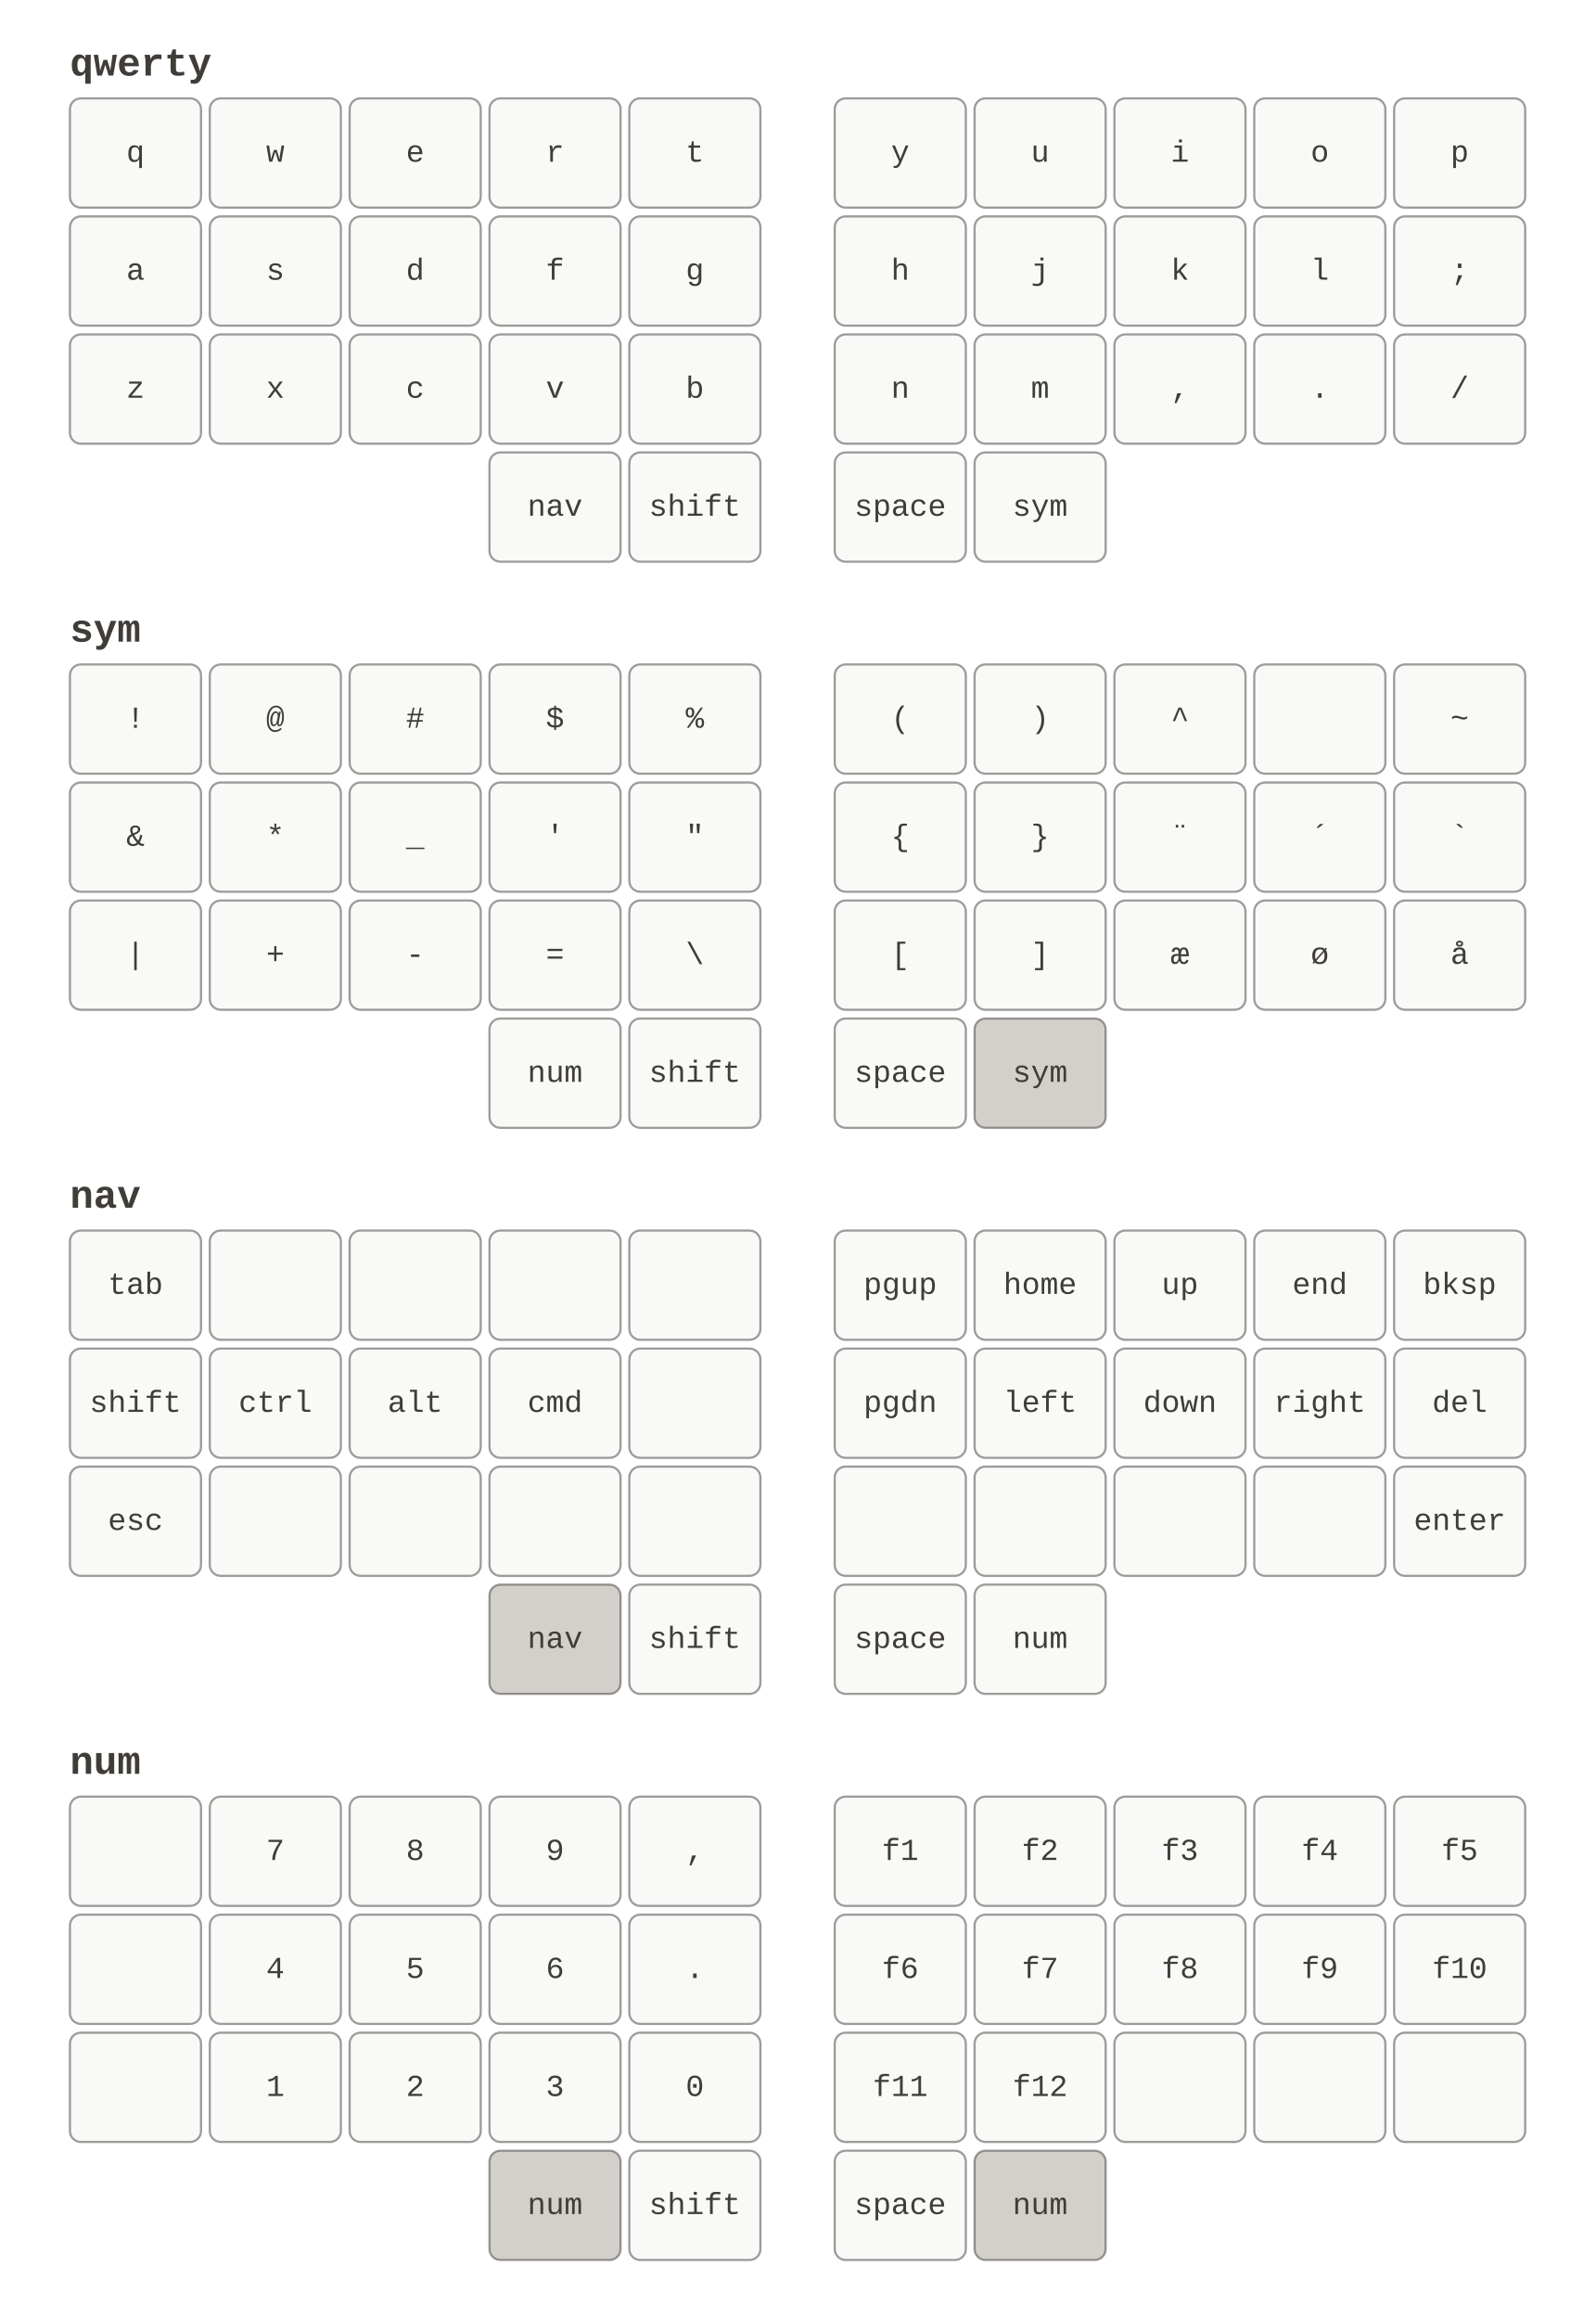
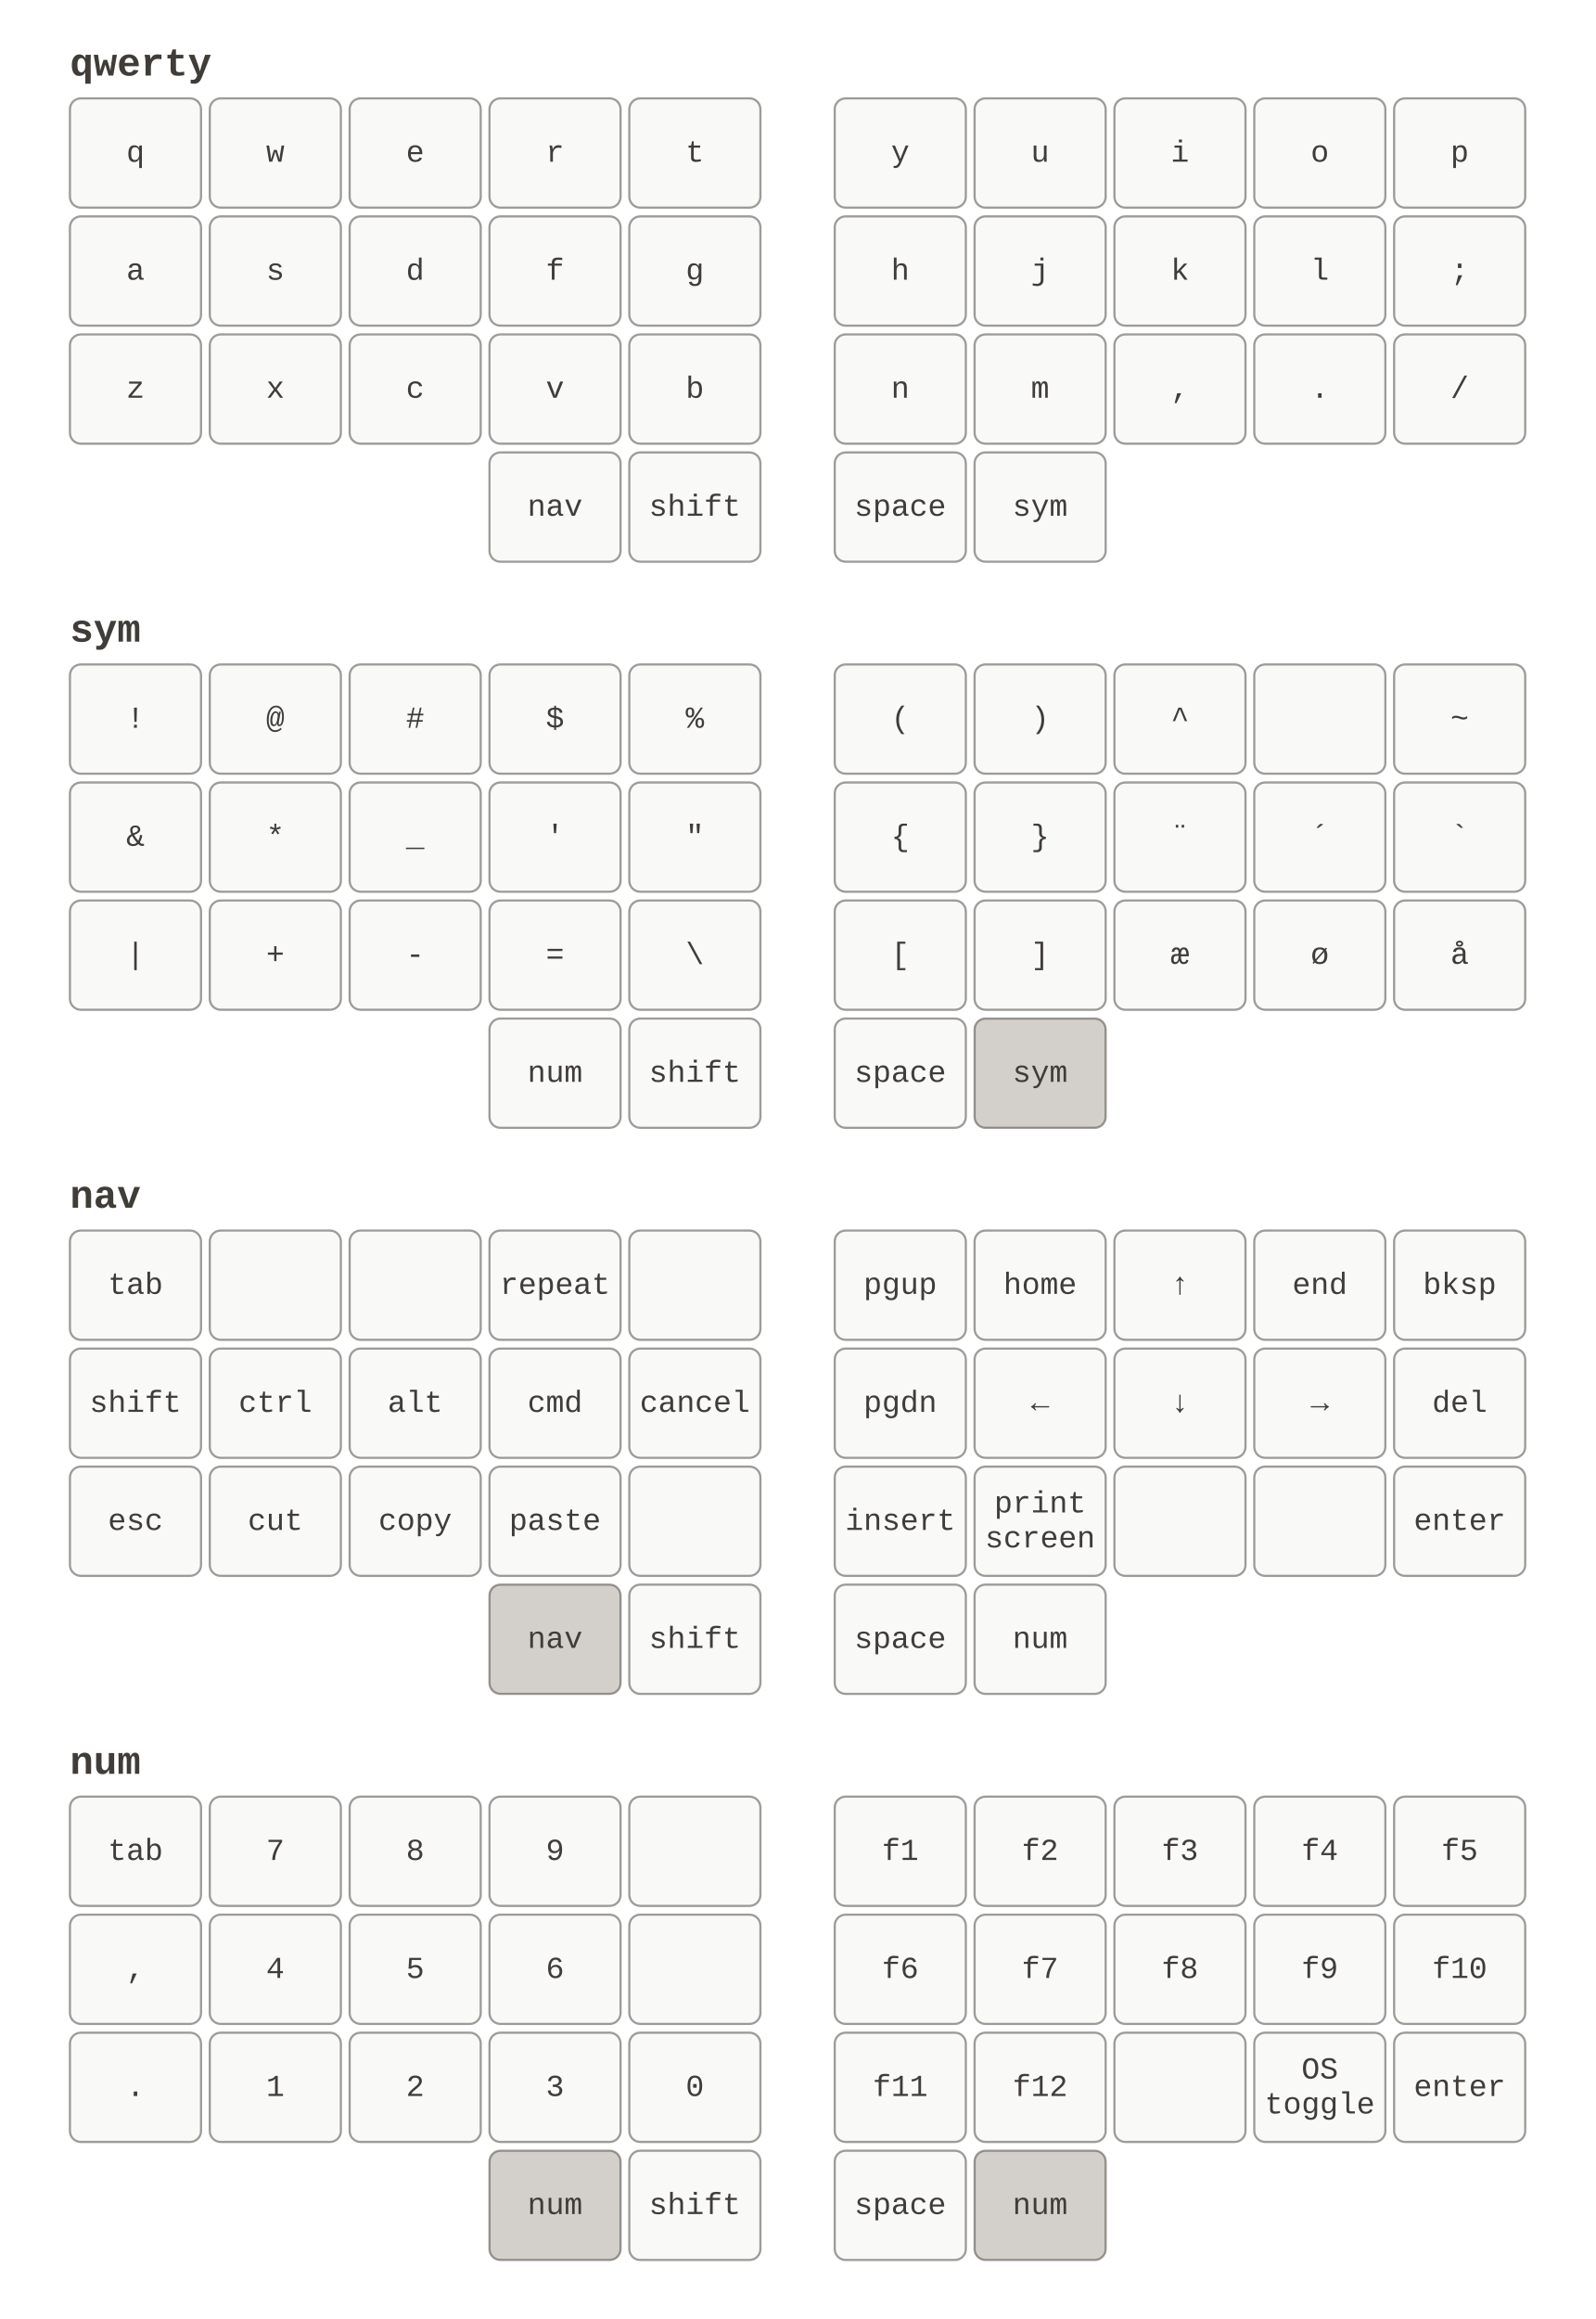
<svg xmlns="http://www.w3.org/2000/svg" width="730" height="1061" viewBox="0 0 730 1061">
  <style>
svg {
    font-family: SFMono-Regular,Consolas,Liberation Mono,Menlo,monospace;
    font-size: 14px;
    font-kerning: normal;
    text-rendering: optimizeLegibility;
}
rect {
    fill: #F9F9F8;
    stroke: #403d39;
    stroke-opacity: 0.5;
}
text {
    fill: #403d39;
    text-anchor: middle;
    dominant-baseline: middle;
}
.hold {
    fill: #D3D0CC;
}
.layer {
    fill: #403d39;
    text-anchor: start;
    dominant-baseline: hanging;
    font-weight: bold;
    font-size: 18px;
}
</style>
  <text x="32" y="25" class="layer">qwerty</text>
  <rect x="32" y="45" width="60" height="50" rx="5" ry="5" />
  <text x="62" y="70">q</text>
  <rect x="96" y="45" width="60" height="50" rx="5" ry="5" />
  <text x="126" y="70">w</text>
  <rect x="160" y="45" width="60" height="50" rx="5" ry="5" />
  <text x="190" y="70">e</text>
  <rect x="224" y="45" width="60" height="50" rx="5" ry="5" />
  <text x="254" y="70">r</text>
  <rect x="288" y="45" width="60" height="50" rx="5" ry="5" />
  <text x="318" y="70">t</text>
  <rect x="32" y="99" width="60" height="50" rx="5" ry="5" />
  <text x="62" y="124">a</text>
  <rect x="96" y="99" width="60" height="50" rx="5" ry="5" />
  <text x="126" y="124">s</text>
  <rect x="160" y="99" width="60" height="50" rx="5" ry="5" />
  <text x="190" y="124">d</text>
  <rect x="224" y="99" width="60" height="50" rx="5" ry="5" />
  <text x="254" y="124">f</text>
  <rect x="288" y="99" width="60" height="50" rx="5" ry="5" />
  <text x="318" y="124">g</text>
  <rect x="32" y="153" width="60" height="50" rx="5" ry="5" />
  <text x="62" y="178">z</text>
  <rect x="96" y="153" width="60" height="50" rx="5" ry="5" />
  <text x="126" y="178">x</text>
  <rect x="160" y="153" width="60" height="50" rx="5" ry="5" />
  <text x="190" y="178">c</text>
  <rect x="224" y="153" width="60" height="50" rx="5" ry="5" />
  <text x="254" y="178">v</text>
  <rect x="288" y="153" width="60" height="50" rx="5" ry="5" />
  <text x="318" y="178">b</text>
  <rect x="382" y="45" width="60" height="50" rx="5" ry="5" />
  <text x="412" y="70">y</text>
  <rect x="446" y="45" width="60" height="50" rx="5" ry="5" />
  <text x="476" y="70">u</text>
  <rect x="510" y="45" width="60" height="50" rx="5" ry="5" />
  <text x="540" y="70">i</text>
  <rect x="574" y="45" width="60" height="50" rx="5" ry="5" />
  <text x="604" y="70">o</text>
  <rect x="638" y="45" width="60" height="50" rx="5" ry="5" />
  <text x="668" y="70">p</text>
  <rect x="382" y="99" width="60" height="50" rx="5" ry="5" />
  <text x="412" y="124">h</text>
  <rect x="446" y="99" width="60" height="50" rx="5" ry="5" />
  <text x="476" y="124">j</text>
  <rect x="510" y="99" width="60" height="50" rx="5" ry="5" />
  <text x="540" y="124">k</text>
  <rect x="574" y="99" width="60" height="50" rx="5" ry="5" />
  <text x="604" y="124">l</text>
  <rect x="638" y="99" width="60" height="50" rx="5" ry="5" />
  <text x="668" y="124">;</text>
  <rect x="382" y="153" width="60" height="50" rx="5" ry="5" />
  <text x="412" y="178">n</text>
  <rect x="446" y="153" width="60" height="50" rx="5" ry="5" />
  <text x="476" y="178">m</text>
  <rect x="510" y="153" width="60" height="50" rx="5" ry="5" />
  <text x="540" y="178">,</text>
  <rect x="574" y="153" width="60" height="50" rx="5" ry="5" />
  <text x="604" y="178">.</text>
  <rect x="638" y="153" width="60" height="50" rx="5" ry="5" />
  <text x="668" y="178">/</text>
  <rect x="224" y="207" width="60" height="50" rx="5" ry="5" />
  <text x="254" y="232">nav</text>
  <rect x="288" y="207" width="60" height="50" rx="5" ry="5" />
  <text x="318" y="232">shift</text>
  <rect x="382" y="207" width="60" height="50" rx="5" ry="5" />
  <text x="412" y="232">space</text>
  <rect x="446" y="207" width="60" height="50" rx="5" ry="5" />
  <text x="476" y="232">sym</text>
  <text x="32" y="284" class="layer">sym</text>
  <rect x="32" y="304" width="60" height="50" rx="5" ry="5" />
  <text x="62" y="329">!</text>
  <rect x="96" y="304" width="60" height="50" rx="5" ry="5" />
  <text x="126" y="329">@</text>
  <rect x="160" y="304" width="60" height="50" rx="5" ry="5" />
  <text x="190" y="329">#</text>
  <rect x="224" y="304" width="60" height="50" rx="5" ry="5" />
  <text x="254" y="329">$</text>
  <rect x="288" y="304" width="60" height="50" rx="5" ry="5" />
  <text x="318" y="329">%</text>
  <rect x="32" y="358" width="60" height="50" rx="5" ry="5" />
  <text x="62" y="383">&amp;</text>
  <rect x="96" y="358" width="60" height="50" rx="5" ry="5" />
  <text x="126" y="383">*</text>
  <rect x="160" y="358" width="60" height="50" rx="5" ry="5" />
  <text x="190" y="383">_</text>
  <rect x="224" y="358" width="60" height="50" rx="5" ry="5" />
  <text x="254" y="383">'</text>
  <rect x="288" y="358" width="60" height="50" rx="5" ry="5" />
  <text x="318" y="383">"</text>
  <rect x="32" y="412" width="60" height="50" rx="5" ry="5" />
  <text x="62" y="437">|</text>
  <rect x="96" y="412" width="60" height="50" rx="5" ry="5" />
  <text x="126" y="437">+</text>
  <rect x="160" y="412" width="60" height="50" rx="5" ry="5" />
  <text x="190" y="437">-</text>
  <rect x="224" y="412" width="60" height="50" rx="5" ry="5" />
  <text x="254" y="437">=</text>
  <rect x="288" y="412" width="60" height="50" rx="5" ry="5" />
  <text x="318" y="437">\</text>
  <rect x="382" y="304" width="60" height="50" rx="5" ry="5" />
  <text x="412" y="329">(</text>
  <rect x="446" y="304" width="60" height="50" rx="5" ry="5" />
  <text x="476" y="329">)</text>
  <rect x="510" y="304" width="60" height="50" rx="5" ry="5" />
  <text x="540" y="329">^</text>
  <rect x="574" y="304" width="60" height="50" rx="5" ry="5" />
  <text x="604" y="329" />
  <rect x="638" y="304" width="60" height="50" rx="5" ry="5" />
  <text x="668" y="329">~</text>
  <rect x="382" y="358" width="60" height="50" rx="5" ry="5" />
  <text x="412" y="383">{</text>
  <rect x="446" y="358" width="60" height="50" rx="5" ry="5" />
  <text x="476" y="383">}</text>
  <rect x="510" y="358" width="60" height="50" rx="5" ry="5" />
  <text x="540" y="383">¨</text>
  <rect x="574" y="358" width="60" height="50" rx="5" ry="5" />
  <text x="604" y="383">´</text>
  <rect x="638" y="358" width="60" height="50" rx="5" ry="5" />
  <text x="668" y="383">`</text>
  <rect x="382" y="412" width="60" height="50" rx="5" ry="5" />
  <text x="412" y="437">[</text>
  <rect x="446" y="412" width="60" height="50" rx="5" ry="5" />
  <text x="476" y="437">]</text>
  <rect x="510" y="412" width="60" height="50" rx="5" ry="5" />
  <text x="540" y="437">æ</text>
  <rect x="574" y="412" width="60" height="50" rx="5" ry="5" />
  <text x="604" y="437">ø</text>
  <rect x="638" y="412" width="60" height="50" rx="5" ry="5" />
  <text x="668" y="437">å</text>
  <rect x="224" y="466" width="60" height="50" rx="5" ry="5" />
  <text x="254" y="491">num</text>
  <rect x="288" y="466" width="60" height="50" rx="5" ry="5" />
  <text x="318" y="491">shift</text>
  <rect x="382" y="466" width="60" height="50" rx="5" ry="5" />
  <text x="412" y="491">space</text>
  <rect x="446" y="466" width="60" height="50" class="hold" rx="5" ry="5" />
  <text x="476" y="491">sym</text>
  <text x="32" y="543" class="layer">nav</text>
  <rect x="32" y="563" width="60" height="50" rx="5" ry="5" />
  <text x="62" y="588">tab</text>
  <rect x="96" y="563" width="60" height="50" rx="5" ry="5" />
  <text x="126" y="588" />
  <rect x="160" y="563" width="60" height="50" rx="5" ry="5" />
  <text x="190" y="588" />
  <rect x="224" y="563" width="60" height="50" rx="5" ry="5" />
-   <text x="254" y="588" />
+   <text x="254" y="588">repeat</text>
  <rect x="288" y="563" width="60" height="50" rx="5" ry="5" />
  <text x="318" y="588" />
  <rect x="32" y="617" width="60" height="50" rx="5" ry="5" />
  <text x="62" y="642">shift</text>
  <rect x="96" y="617" width="60" height="50" rx="5" ry="5" />
  <text x="126" y="642">ctrl</text>
  <rect x="160" y="617" width="60" height="50" rx="5" ry="5" />
  <text x="190" y="642">alt</text>
  <rect x="224" y="617" width="60" height="50" rx="5" ry="5" />
  <text x="254" y="642">cmd</text>
  <rect x="288" y="617" width="60" height="50" rx="5" ry="5" />
-   <text x="318" y="642" />
+   <text x="318" y="642">cancel</text>
  <rect x="32" y="671" width="60" height="50" rx="5" ry="5" />
  <text x="62" y="696">esc</text>
  <rect x="96" y="671" width="60" height="50" rx="5" ry="5" />
-   <text x="126" y="696" />
+   <text x="126" y="696">cut</text>
  <rect x="160" y="671" width="60" height="50" rx="5" ry="5" />
-   <text x="190" y="696" />
+   <text x="190" y="696">copy</text>
  <rect x="224" y="671" width="60" height="50" rx="5" ry="5" />
-   <text x="254" y="696" />
+   <text x="254" y="696">paste</text>
  <rect x="288" y="671" width="60" height="50" rx="5" ry="5" />
  <text x="318" y="696" />
  <rect x="382" y="563" width="60" height="50" rx="5" ry="5" />
  <text x="412" y="588">pgup</text>
  <rect x="446" y="563" width="60" height="50" rx="5" ry="5" />
  <text x="476" y="588">home</text>
  <rect x="510" y="563" width="60" height="50" rx="5" ry="5" />
-   <text x="540" y="588">up</text>
+   <text x="540" y="588">↑</text>
  <rect x="574" y="563" width="60" height="50" rx="5" ry="5" />
  <text x="604" y="588">end</text>
  <rect x="638" y="563" width="60" height="50" rx="5" ry="5" />
  <text x="668" y="588">bksp</text>
  <rect x="382" y="617" width="60" height="50" rx="5" ry="5" />
  <text x="412" y="642">pgdn</text>
  <rect x="446" y="617" width="60" height="50" rx="5" ry="5" />
-   <text x="476" y="642">left</text>
+   <text x="476" y="642">←</text>
  <rect x="510" y="617" width="60" height="50" rx="5" ry="5" />
-   <text x="540" y="642">down</text>
+   <text x="540" y="642">↓</text>
  <rect x="574" y="617" width="60" height="50" rx="5" ry="5" />
-   <text x="604" y="642">right</text>
+   <text x="604" y="642">→</text>
  <rect x="638" y="617" width="60" height="50" rx="5" ry="5" />
  <text x="668" y="642">del</text>
  <rect x="382" y="671" width="60" height="50" rx="5" ry="5" />
-   <text x="412" y="696" />
+   <text x="412" y="696">insert</text>
  <rect x="446" y="671" width="60" height="50" rx="5" ry="5" />
-   <text x="476" y="696" />
+   <text x="476" y="688">print</text>
+   <text x="476" y="704">screen</text>
  <rect x="510" y="671" width="60" height="50" rx="5" ry="5" />
  <text x="540" y="696" />
  <rect x="574" y="671" width="60" height="50" rx="5" ry="5" />
  <text x="604" y="696" />
  <rect x="638" y="671" width="60" height="50" rx="5" ry="5" />
  <text x="668" y="696">enter</text>
  <rect x="224" y="725" width="60" height="50" class="hold" rx="5" ry="5" />
  <text x="254" y="750">nav</text>
  <rect x="288" y="725" width="60" height="50" rx="5" ry="5" />
  <text x="318" y="750">shift</text>
  <rect x="382" y="725" width="60" height="50" rx="5" ry="5" />
  <text x="412" y="750">space</text>
  <rect x="446" y="725" width="60" height="50" rx="5" ry="5" />
  <text x="476" y="750">num</text>
  <text x="32" y="802" class="layer">num</text>
  <rect x="32" y="822" width="60" height="50" rx="5" ry="5" />
-   <text x="62" y="847" />
+   <text x="62" y="847">tab</text>
  <rect x="96" y="822" width="60" height="50" rx="5" ry="5" />
  <text x="126" y="847">7</text>
  <rect x="160" y="822" width="60" height="50" rx="5" ry="5" />
  <text x="190" y="847">8</text>
  <rect x="224" y="822" width="60" height="50" rx="5" ry="5" />
  <text x="254" y="847">9</text>
  <rect x="288" y="822" width="60" height="50" rx="5" ry="5" />
-   <text x="318" y="847">,</text>
+   <text x="318" y="847" />
  <rect x="32" y="876" width="60" height="50" rx="5" ry="5" />
-   <text x="62" y="901" />
+   <text x="62" y="901">,</text>
  <rect x="96" y="876" width="60" height="50" rx="5" ry="5" />
  <text x="126" y="901">4</text>
  <rect x="160" y="876" width="60" height="50" rx="5" ry="5" />
  <text x="190" y="901">5</text>
  <rect x="224" y="876" width="60" height="50" rx="5" ry="5" />
  <text x="254" y="901">6</text>
  <rect x="288" y="876" width="60" height="50" rx="5" ry="5" />
-   <text x="318" y="901">.</text>
+   <text x="318" y="901" />
  <rect x="32" y="930" width="60" height="50" rx="5" ry="5" />
-   <text x="62" y="955" />
+   <text x="62" y="955">.</text>
  <rect x="96" y="930" width="60" height="50" rx="5" ry="5" />
  <text x="126" y="955">1</text>
  <rect x="160" y="930" width="60" height="50" rx="5" ry="5" />
  <text x="190" y="955">2</text>
  <rect x="224" y="930" width="60" height="50" rx="5" ry="5" />
  <text x="254" y="955">3</text>
  <rect x="288" y="930" width="60" height="50" rx="5" ry="5" />
  <text x="318" y="955">0</text>
  <rect x="382" y="822" width="60" height="50" rx="5" ry="5" />
  <text x="412" y="847">f1</text>
  <rect x="446" y="822" width="60" height="50" rx="5" ry="5" />
  <text x="476" y="847">f2</text>
  <rect x="510" y="822" width="60" height="50" rx="5" ry="5" />
  <text x="540" y="847">f3</text>
  <rect x="574" y="822" width="60" height="50" rx="5" ry="5" />
  <text x="604" y="847">f4</text>
  <rect x="638" y="822" width="60" height="50" rx="5" ry="5" />
  <text x="668" y="847">f5</text>
  <rect x="382" y="876" width="60" height="50" rx="5" ry="5" />
  <text x="412" y="901">f6</text>
  <rect x="446" y="876" width="60" height="50" rx="5" ry="5" />
  <text x="476" y="901">f7</text>
  <rect x="510" y="876" width="60" height="50" rx="5" ry="5" />
  <text x="540" y="901">f8</text>
  <rect x="574" y="876" width="60" height="50" rx="5" ry="5" />
  <text x="604" y="901">f9</text>
  <rect x="638" y="876" width="60" height="50" rx="5" ry="5" />
  <text x="668" y="901">f10</text>
  <rect x="382" y="930" width="60" height="50" rx="5" ry="5" />
  <text x="412" y="955">f11</text>
  <rect x="446" y="930" width="60" height="50" rx="5" ry="5" />
  <text x="476" y="955">f12</text>
  <rect x="510" y="930" width="60" height="50" rx="5" ry="5" />
  <text x="540" y="955" />
  <rect x="574" y="930" width="60" height="50" rx="5" ry="5" />
-   <text x="604" y="955" />
+   <text x="604" y="947">OS</text>
+   <text x="604" y="963">toggle</text>
  <rect x="638" y="930" width="60" height="50" rx="5" ry="5" />
-   <text x="668" y="955" />
+   <text x="668" y="955">enter</text>
  <rect x="224" y="984" width="60" height="50" class="hold" rx="5" ry="5" />
  <text x="254" y="1009">num</text>
  <rect x="288" y="984" width="60" height="50" rx="5" ry="5" />
  <text x="318" y="1009">shift</text>
  <rect x="382" y="984" width="60" height="50" rx="5" ry="5" />
  <text x="412" y="1009">space</text>
  <rect x="446" y="984" width="60" height="50" class="hold" rx="5" ry="5" />
  <text x="476" y="1009">num</text>
</svg>
